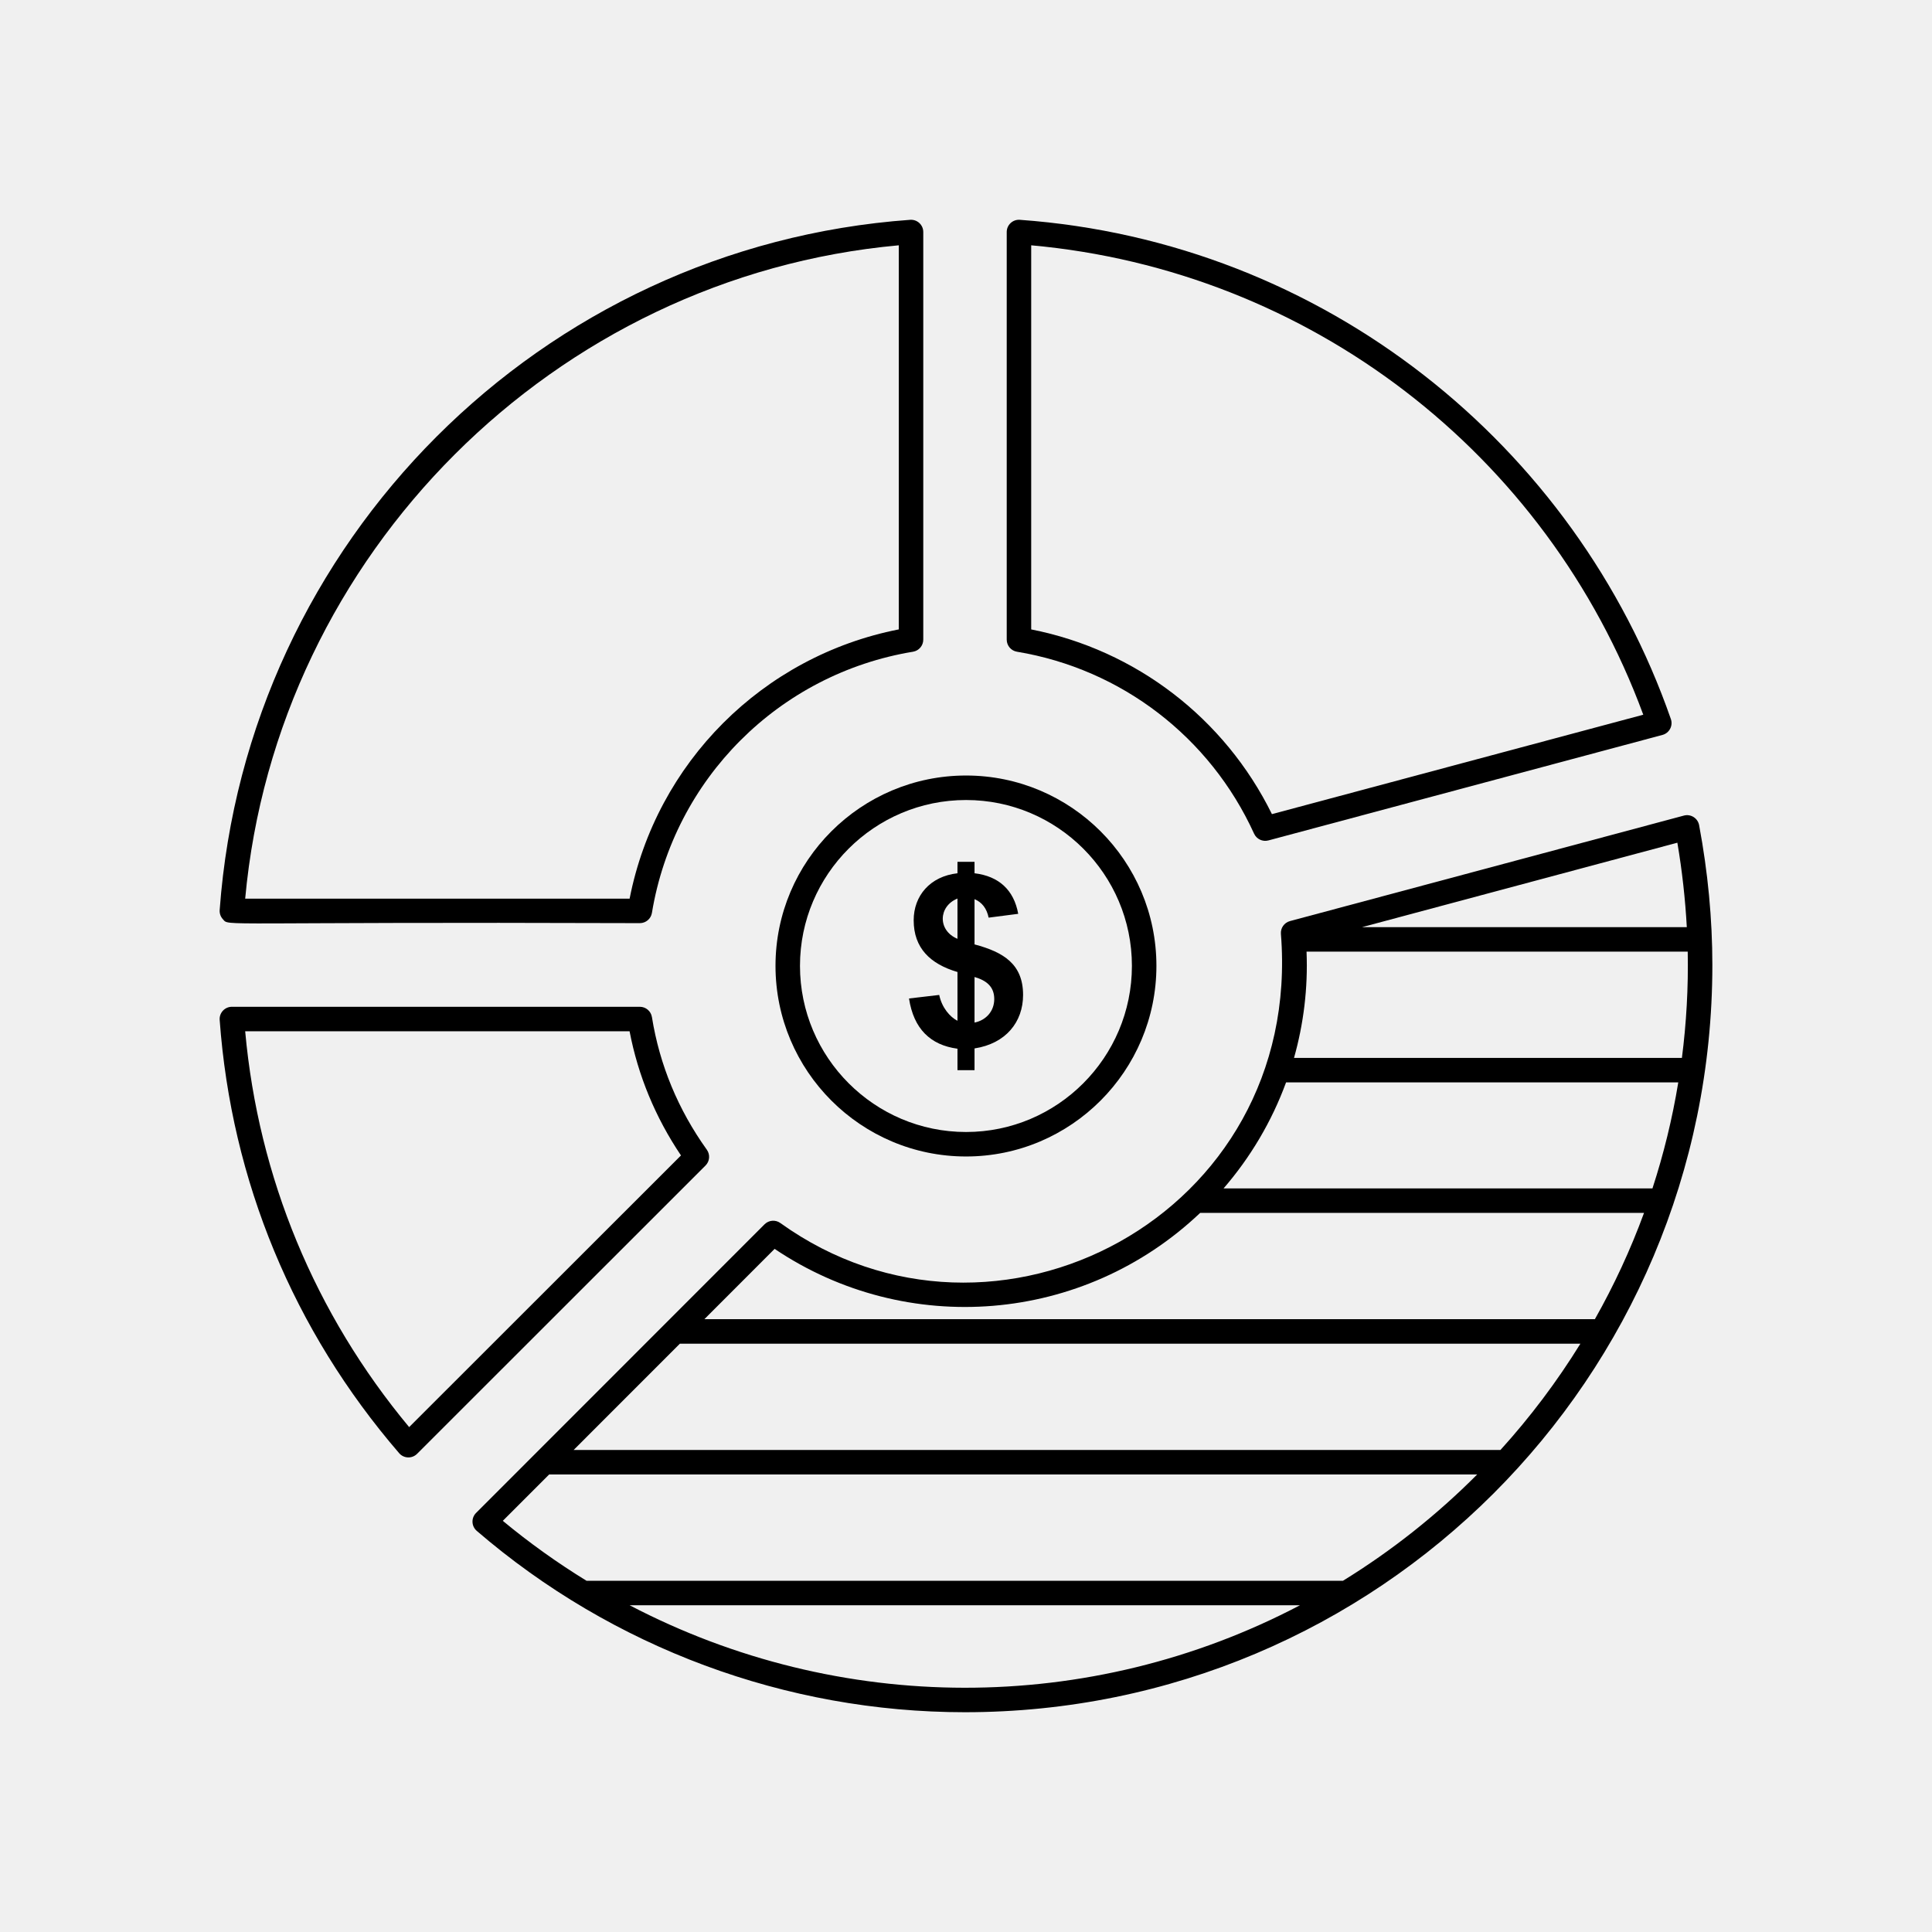
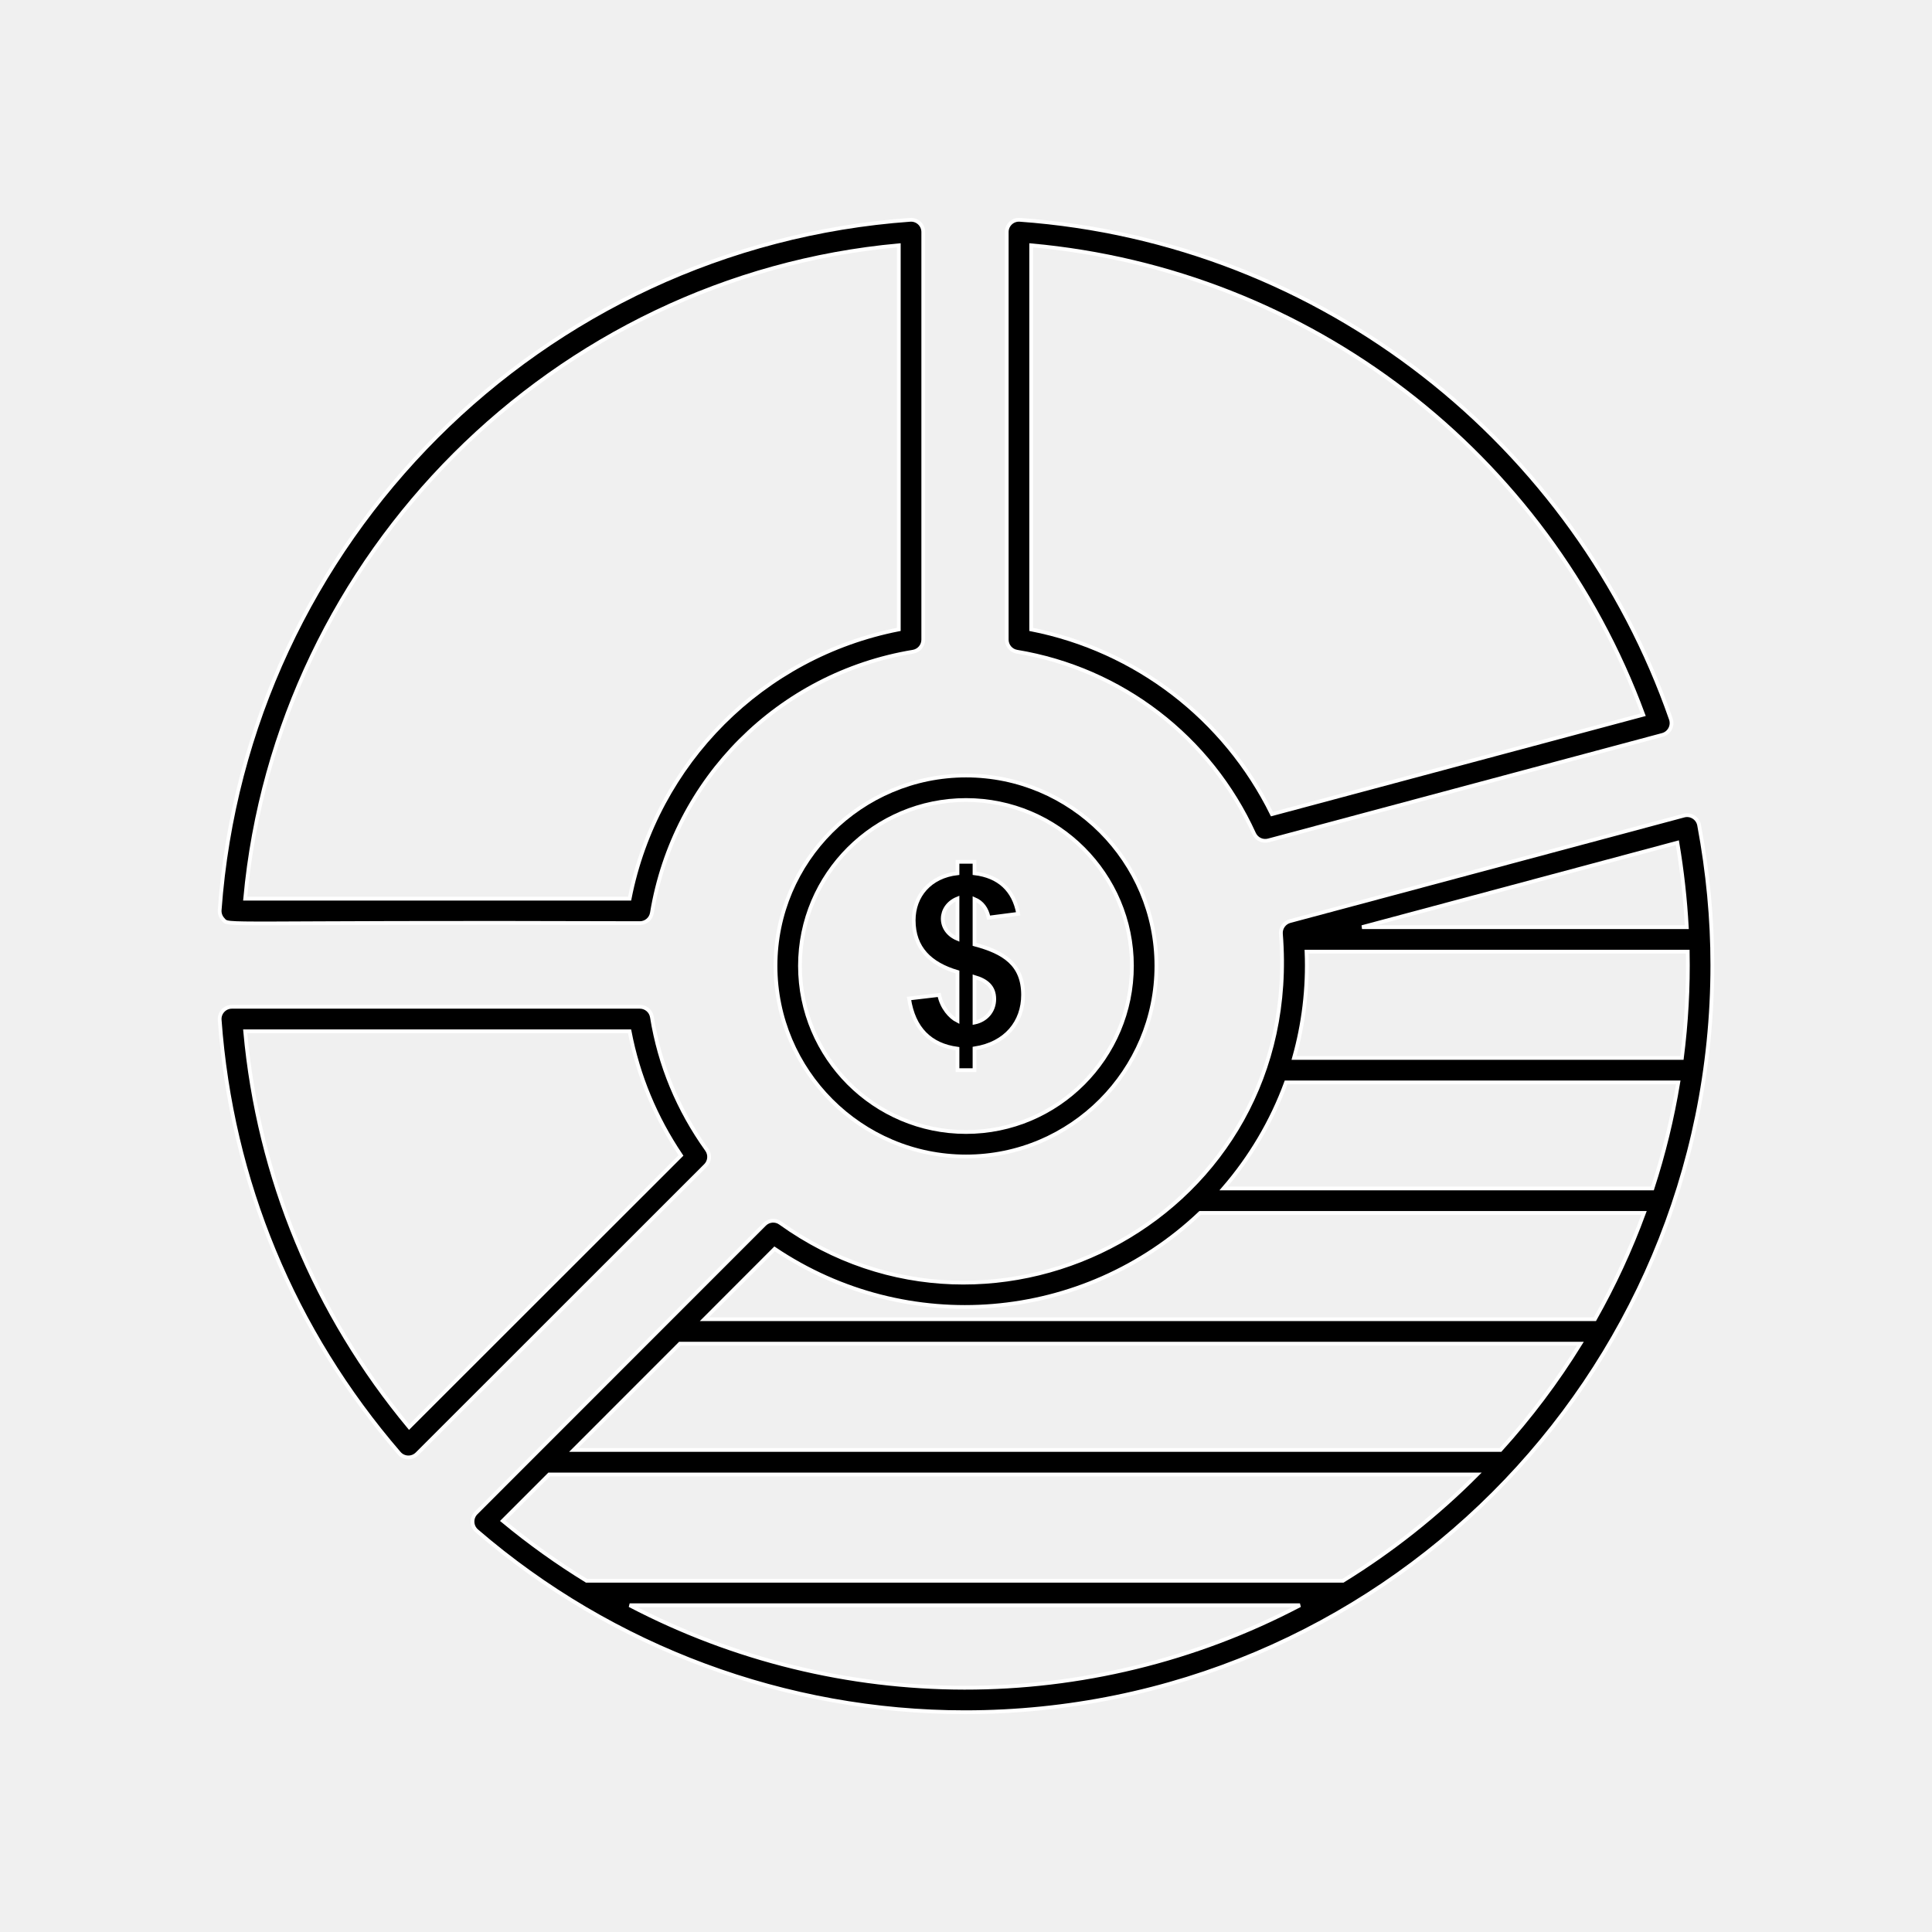
- <svg xmlns="http://www.w3.org/2000/svg" enable-background="new 0 0 512 512" height="512" viewBox="0 0 512 512" width="512">
+ <svg xmlns="http://www.w3.org/2000/svg" enable-background="new 0 0 512 512" height="512" viewBox="0 0 512 512" width="512" stroke="#fff">
  <path d="m169.563 244.642c1.589 0 2.944-1.148 3.202-2.714 5.869-35.531 33.675-63.347 69.197-69.216 1.57-.262 2.714-1.617 2.714-3.202v-108.023c0-1.884-1.594-3.37-3.478-3.234-97.844 7.045-175.848 85.224-182.982 182.911-.066.9.244 1.786.862 2.447 1.814 1.959-3.225.642 110.485 1.031zm68.625-179.634v101.789c-36.056 7.087-64.251 35.288-71.334 71.358h-101.879c8.362-91.313 81.961-164.879 173.213-173.147z" />
  <path d="m187.319 304.689c-7.617-10.637-12.516-22.463-14.55-35.147-.253-1.575-1.612-2.732-3.206-2.732h-108.113c-1.894 0-3.371 1.612-3.234 3.478 3.094 42.609 19.537 82.313 47.559 114.816 1.219 1.42 3.403 1.519 4.753.178l76.443-76.406c1.126-1.121 1.271-2.894.348-4.187zm-78.891 73.509c-24.98-30.032-39.947-66.164-43.453-104.896h101.869c2.259 11.766 6.834 22.81 13.622 32.901z" />
  <path d="m450.283 218.673c-.352-1.847-2.194-3.023-4.031-2.536l-104.4 27.961c-1.514.408-2.521 1.833-2.396 3.394 5.935 74.606-75.782 117.45-132.656 76.622-1.293-.929-3.065-.783-4.186.342-1.036 1.041 10.373-10.378-76.449 76.486-1.336 1.336-1.247 3.524.178 4.753 35.995 30.998 81.966 48.061 129.361 48.061 109.434 0 198.089-88.523 198.089-198.028.001-12.155-1.181-24.619-3.51-37.055zm-12.366 96.272h-113.662c7.102-8.213 12.759-17.714 16.565-28.097h103.94c-1.578 9.624-3.88 19.008-6.843 28.097zm-94.992-34.584c2.522-8.926 3.722-18.45 3.323-28.167h101.016c.184 9.511-.355 18.947-1.542 28.167zm104.096-34.655h-86.072l83.569-22.383c1.269 7.491 2.099 14.977 2.503 22.383zm-241.74 85.257c35.001 23.568 81.83 19.847 112.771-9.53h117.633c-3.586 9.788-7.959 19.195-13.026 28.167h-235.996zm192.357 53.292h-245.616l28.153-28.167h238.65c-6.202 10.04-13.299 19.467-21.187 28.167zm-230.776 41.156h177.643c-55.786 29.297-122.208 28.997-177.643 0zm189.042-6.492h-200.47c-7.725-4.744-15.146-10.041-22.186-15.882l12.286-12.29h245.935c-10.674 10.725-22.613 20.193-35.565 28.172z" />
  <path d="m269.5 172.712c27.685 4.589 51.178 22.617 62.846 48.22.651 1.43 2.245 2.203 3.792 1.791l104.433-27.961c1.818-.488 2.846-2.424 2.227-4.205-25.256-72.52-91.889-126.492-172.528-132.305-1.86-.141-3.478 1.336-3.478 3.234v108.023c-.001 1.586 1.147 2.941 2.708 3.203zm3.778-107.704c73.561 6.647 136.631 55.013 162.206 124.397l-98.409 26.348c-12.525-25.425-36.062-43.486-63.797-48.951z" />
  <path d="m205.516 255.958c0 27.857 22.65 50.521 50.499 50.521 27.816 0 50.447-22.664 50.447-50.521 0-27.811-22.631-50.438-50.447-50.438-27.849.001-50.499 22.627-50.499 50.438zm50.498-43.945c24.239 0 43.955 19.711 43.955 43.945 0 24.281-19.716 44.034-43.955 44.034-24.267 0-44.011-19.753-44.011-44.034 0-24.234 19.744-43.945 44.011-43.945z" />
  <path d="m248.903 263.669-8.006.938c1.228 8.029 5.658 12.347 12.844 13.313v5.686h4.519v-5.761c8.306-1.284 12.867-7.008 12.867-14.175 0-8.105-5.096-11.339-12.867-13.393v-11.995c2.024.858 3.234 2.494 3.74 4.903l7.838-1.013c-1.145-6.328-5.143-9.975-11.578-10.749v-3.033h-4.519v3.033c-7.261.82-11.606 5.958-11.606 12.459 0 7.388 4.411 11.592 11.606 13.711v12.924c-1.974-.994-4.139-3.459-4.838-6.848zm9.357-4.753c3.168.918 5.227 2.568 5.227 5.84 0 3.263-2.231 5.648-5.227 6.234zm-4.519-20.79v10.669c-5.311-2.203-5.082-8.625 0-10.669z" />
</svg>
